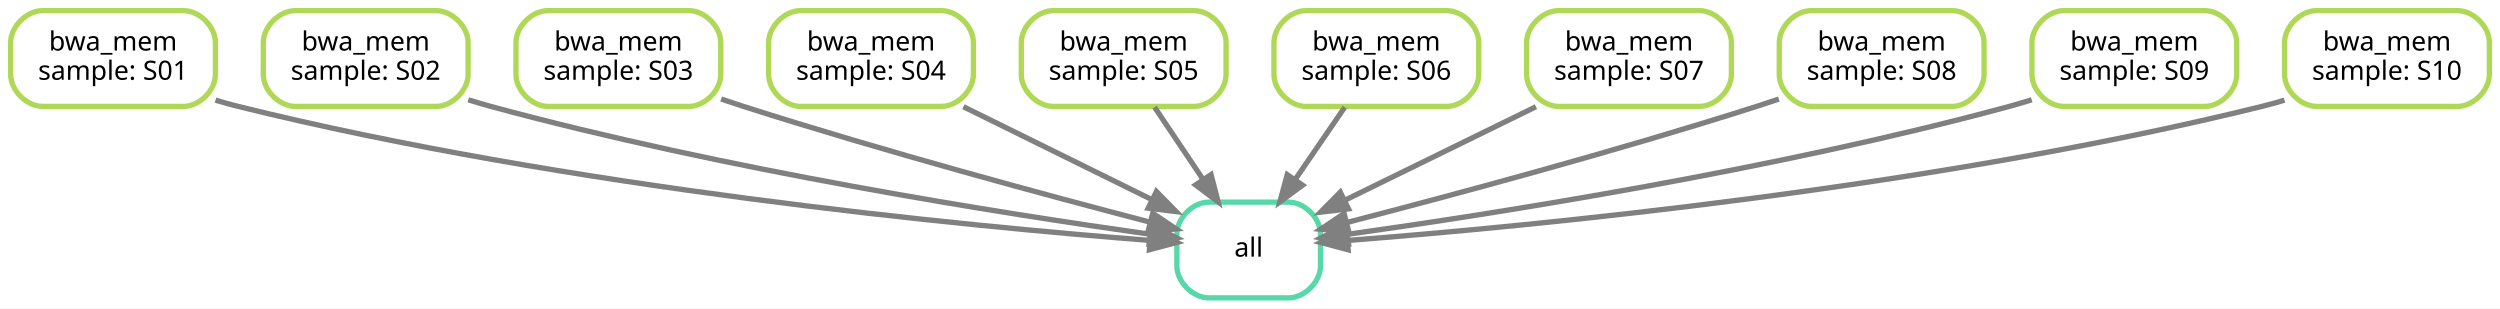
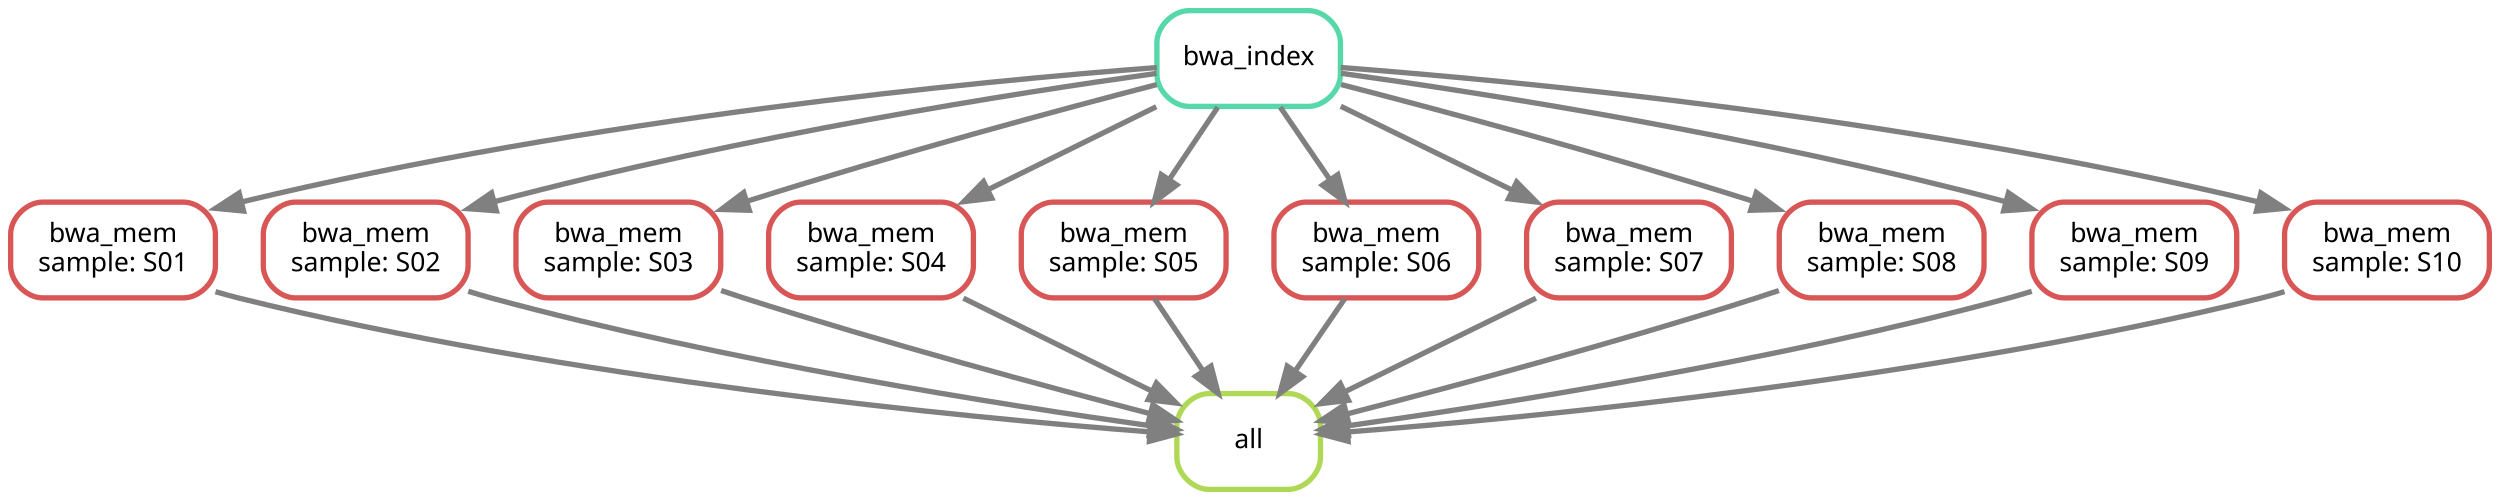
- <svg xmlns="http://www.w3.org/2000/svg" width="940pt" height="116pt" viewBox="0.00 0.00 940.00 116.00">
-   <g id="graph0" class="graph" transform="scale(1 1) rotate(0) translate(4 112)">
-     <polygon fill="white" stroke="transparent" points="-4,4 -4,-112 936,-112 936,4 -4,4" />
+ <svg xmlns="http://www.w3.org/2000/svg" width="940pt" height="188pt" viewBox="0.00 0.00 940.00 188.00">
+   <g id="graph0" class="graph" transform="scale(1 1) rotate(0) translate(4 184)">
+     <polygon fill="white" stroke="transparent" points="-4,4 -4,-184 936,-184 936,4 -4,4" />
    <g id="node1" class="node">
-       <path fill="none" stroke="#56d8a9" stroke-width="2" d="M480.5,-36C480.5,-36 450.5,-36 450.5,-36 444.5,-36 438.5,-30 438.5,-24 438.5,-24 438.5,-12 438.5,-12 438.5,-6 444.5,0 450.5,0 450.5,0 480.5,0 480.5,0 486.5,0 492.5,-6 492.5,-12 492.5,-12 492.5,-24 492.5,-24 492.5,-30 486.5,-36 480.5,-36" />
+       <path fill="none" stroke="#afd856" stroke-width="2" d="M480.5,-36C480.5,-36 450.5,-36 450.5,-36 444.5,-36 438.5,-30 438.5,-24 438.5,-24 438.5,-12 438.5,-12 438.5,-6 444.5,0 450.5,0 450.5,0 480.5,0 480.5,0 486.5,0 492.5,-6 492.5,-12 492.5,-12 492.5,-24 492.5,-24 492.5,-30 486.5,-36 480.5,-36" />
      <text text-anchor="middle" x="465.5" y="-15.5" font-family="sans" font-size="10.00">all</text>
    </g>
    <g id="node2" class="node">
-       <path fill="none" stroke="#afd856" stroke-width="2" d="M65,-108C65,-108 12,-108 12,-108 6,-108 0,-102 0,-96 0,-96 0,-84 0,-84 0,-78 6,-72 12,-72 12,-72 65,-72 65,-72 71,-72 77,-78 77,-84 77,-84 77,-96 77,-96 77,-102 71,-108 65,-108" />
+       <path fill="none" stroke="#d85656" stroke-width="2" d="M65,-108C65,-108 12,-108 12,-108 6,-108 0,-102 0,-96 0,-96 0,-84 0,-84 0,-78 6,-72 12,-72 12,-72 65,-72 65,-72 71,-72 77,-78 77,-84 77,-84 77,-96 77,-96 77,-102 71,-108 65,-108" />
      <text text-anchor="middle" x="38.5" y="-93" font-family="sans" font-size="10.00">bwa_mem</text>
      <text text-anchor="middle" x="38.5" y="-82" font-family="sans" font-size="10.00">sample: S01</text>
    </g>
    <g id="edge1" class="edge">
      <path fill="none" stroke="grey" stroke-width="2" d="M77.03,-74.34C79.88,-73.48 82.72,-72.69 85.5,-72 208.86,-41.44 359.41,-26.99 428.11,-21.62" />
      <polygon fill="grey" stroke="grey" stroke-width="2" points="428.71,-25.08 438.41,-20.83 428.18,-18.1 428.71,-25.08" />
    </g>
    <g id="node3" class="node">
-       <path fill="none" stroke="#afd856" stroke-width="2" d="M160,-108C160,-108 107,-108 107,-108 101,-108 95,-102 95,-96 95,-96 95,-84 95,-84 95,-78 101,-72 107,-72 107,-72 160,-72 160,-72 166,-72 172,-78 172,-84 172,-84 172,-96 172,-96 172,-102 166,-108 160,-108" />
+       <path fill="none" stroke="#56d8a9" stroke-width="2" d="M488,-180C488,-180 443,-180 443,-180 437,-180 431,-174 431,-168 431,-168 431,-156 431,-156 431,-150 437,-144 443,-144 443,-144 488,-144 488,-144 494,-144 500,-150 500,-156 500,-156 500,-168 500,-168 500,-174 494,-180 488,-180" />
+       <text text-anchor="middle" x="465.5" y="-159.5" font-family="sans" font-size="10.00">bwa_index</text>
+     </g>
+     <g id="edge11" class="edge">
+       <path fill="none" stroke="grey" stroke-width="2" d="M430.98,-158.61C365.33,-153.54 218.03,-139.69 86.85,-108.07" />
+       <polygon fill="grey" stroke="grey" stroke-width="2" points="87.58,-104.64 77.03,-105.66 85.91,-111.44 87.58,-104.64" />
+     </g>
+     <g id="node4" class="node">
+       <path fill="none" stroke="#d85656" stroke-width="2" d="M160,-108C160,-108 107,-108 107,-108 101,-108 95,-102 95,-96 95,-96 95,-84 95,-84 95,-78 101,-72 107,-72 107,-72 160,-72 160,-72 166,-72 172,-78 172,-84 172,-84 172,-96 172,-96 172,-102 166,-108 160,-108" />
      <text text-anchor="middle" x="133.5" y="-93" font-family="sans" font-size="10.00">bwa_mem</text>
      <text text-anchor="middle" x="133.5" y="-82" font-family="sans" font-size="10.00">sample: S02</text>
+     </g>
+     <g id="edge12" class="edge">
+       <path fill="none" stroke="grey" stroke-width="2" d="M430.87,-156.42C378.62,-149.11 276.45,-133.26 181.79,-108.14" />
+       <polygon fill="grey" stroke="grey" stroke-width="2" points="182.63,-104.74 172.07,-105.52 180.81,-111.5 182.63,-104.74" />
+     </g>
+     <g id="node5" class="node">
+       <path fill="none" stroke="#d85656" stroke-width="2" d="M255,-108C255,-108 202,-108 202,-108 196,-108 190,-102 190,-96 190,-96 190,-84 190,-84 190,-78 196,-72 202,-72 202,-72 255,-72 255,-72 261,-72 267,-78 267,-84 267,-84 267,-96 267,-96 267,-102 261,-108 255,-108" />
+       <text text-anchor="middle" x="228.5" y="-93" font-family="sans" font-size="10.00">bwa_mem</text>
+       <text text-anchor="middle" x="228.5" y="-82" font-family="sans" font-size="10.00">sample: S03</text>
+     </g>
+     <g id="edge13" class="edge">
+       <path fill="none" stroke="grey" stroke-width="2" d="M430.95,-152.2C394.71,-142.78 335.93,-126.99 276.99,-108.37" />
+       <polygon fill="grey" stroke="grey" stroke-width="2" points="277.74,-104.94 267.15,-105.24 275.62,-111.61 277.74,-104.94" />
+     </g>
+     <g id="node6" class="node">
+       <path fill="none" stroke="#d85656" stroke-width="2" d="M350,-108C350,-108 297,-108 297,-108 291,-108 285,-102 285,-96 285,-96 285,-84 285,-84 285,-78 291,-72 297,-72 297,-72 350,-72 350,-72 356,-72 362,-78 362,-84 362,-84 362,-96 362,-96 362,-102 356,-108 350,-108" />
+       <text text-anchor="middle" x="323.5" y="-93" font-family="sans" font-size="10.00">bwa_mem</text>
+       <text text-anchor="middle" x="323.5" y="-82" font-family="sans" font-size="10.00">sample: S04</text>
+     </g>
+     <g id="edge14" class="edge">
+       <path fill="none" stroke="grey" stroke-width="2" d="M430.76,-143.88C411.68,-134.47 387.82,-122.71 367.45,-112.67" />
+       <polygon fill="grey" stroke="grey" stroke-width="2" points="368.89,-109.47 358.37,-108.19 365.79,-115.75 368.89,-109.47" />
+     </g>
+     <g id="node7" class="node">
+       <path fill="none" stroke="#d85656" stroke-width="2" d="M445,-108C445,-108 392,-108 392,-108 386,-108 380,-102 380,-96 380,-96 380,-84 380,-84 380,-78 386,-72 392,-72 392,-72 445,-72 445,-72 451,-72 457,-78 457,-84 457,-84 457,-96 457,-96 457,-102 451,-108 445,-108" />
+       <text text-anchor="middle" x="418.5" y="-93" font-family="sans" font-size="10.00">bwa_mem</text>
+       <text text-anchor="middle" x="418.5" y="-82" font-family="sans" font-size="10.00">sample: S05</text>
+     </g>
+     <g id="edge15" class="edge">
+       <path fill="none" stroke="grey" stroke-width="2" d="M453.88,-143.7C448.36,-135.47 441.65,-125.48 435.57,-116.42" />
+       <polygon fill="grey" stroke="grey" stroke-width="2" points="438.46,-114.46 429.98,-108.1 432.65,-118.36 438.46,-114.46" />
+     </g>
+     <g id="node8" class="node">
+       <path fill="none" stroke="#d85656" stroke-width="2" d="M540,-108C540,-108 487,-108 487,-108 481,-108 475,-102 475,-96 475,-96 475,-84 475,-84 475,-78 481,-72 487,-72 487,-72 540,-72 540,-72 546,-72 552,-78 552,-84 552,-84 552,-96 552,-96 552,-102 546,-108 540,-108" />
+       <text text-anchor="middle" x="513.5" y="-93" font-family="sans" font-size="10.00">bwa_mem</text>
+       <text text-anchor="middle" x="513.5" y="-82" font-family="sans" font-size="10.00">sample: S06</text>
+     </g>
+     <g id="edge16" class="edge">
+       <path fill="none" stroke="grey" stroke-width="2" d="M477.37,-143.7C483,-135.47 489.85,-125.48 496.07,-116.42" />
+       <polygon fill="grey" stroke="grey" stroke-width="2" points="499,-118.33 501.77,-108.1 493.23,-114.37 499,-118.33" />
+     </g>
+     <g id="node9" class="node">
+       <path fill="none" stroke="#d85656" stroke-width="2" d="M635,-108C635,-108 582,-108 582,-108 576,-108 570,-102 570,-96 570,-96 570,-84 570,-84 570,-78 576,-72 582,-72 582,-72 635,-72 635,-72 641,-72 647,-78 647,-84 647,-84 647,-96 647,-96 647,-102 641,-108 635,-108" />
+       <text text-anchor="middle" x="608.5" y="-93" font-family="sans" font-size="10.00">bwa_mem</text>
+       <text text-anchor="middle" x="608.5" y="-82" font-family="sans" font-size="10.00">sample: S07</text>
+     </g>
+     <g id="edge17" class="edge">
+       <path fill="none" stroke="grey" stroke-width="2" d="M500.12,-144.05C519.47,-134.58 543.79,-122.68 564.48,-112.55" />
+       <polygon fill="grey" stroke="grey" stroke-width="2" points="566.26,-115.57 573.71,-108.03 563.19,-109.28 566.26,-115.57" />
+     </g>
+     <g id="node10" class="node">
+       <path fill="none" stroke="#d85656" stroke-width="2" d="M730,-108C730,-108 677,-108 677,-108 671,-108 665,-102 665,-96 665,-96 665,-84 665,-84 665,-78 671,-72 677,-72 677,-72 730,-72 730,-72 736,-72 742,-78 742,-84 742,-84 742,-96 742,-96 742,-102 736,-108 730,-108" />
+       <text text-anchor="middle" x="703.5" y="-93" font-family="sans" font-size="10.00">bwa_mem</text>
+       <text text-anchor="middle" x="703.5" y="-82" font-family="sans" font-size="10.00">sample: S08</text>
+     </g>
+     <g id="edge18" class="edge">
+       <path fill="none" stroke="grey" stroke-width="2" d="M500.24,-152.21C536.67,-142.81 595.76,-127.04 654.97,-108.39" />
+       <polygon fill="grey" stroke="grey" stroke-width="2" points="656.38,-111.61 664.85,-105.24 654.26,-104.94 656.38,-111.61" />
+     </g>
+     <g id="node11" class="node">
+       <path fill="none" stroke="#d85656" stroke-width="2" d="M825,-108C825,-108 772,-108 772,-108 766,-108 760,-102 760,-96 760,-96 760,-84 760,-84 760,-78 766,-72 772,-72 772,-72 825,-72 825,-72 831,-72 837,-78 837,-84 837,-84 837,-96 837,-96 837,-102 831,-108 825,-108" />
+       <text text-anchor="middle" x="798.5" y="-93" font-family="sans" font-size="10.00">bwa_mem</text>
+       <text text-anchor="middle" x="798.5" y="-82" font-family="sans" font-size="10.00">sample: S09</text>
+     </g>
+     <g id="edge19" class="edge">
+       <path fill="none" stroke="grey" stroke-width="2" d="M500.25,-156.44C552.69,-149.14 655.22,-133.31 750.18,-108.14" />
+       <polygon fill="grey" stroke="grey" stroke-width="2" points="751.19,-111.5 759.93,-105.52 749.37,-104.74 751.19,-111.5" />
+     </g>
+     <g id="node12" class="node">
+       <path fill="none" stroke="#d85656" stroke-width="2" d="M920,-108C920,-108 867,-108 867,-108 861,-108 855,-102 855,-96 855,-96 855,-84 855,-84 855,-78 861,-72 867,-72 867,-72 920,-72 920,-72 926,-72 932,-78 932,-84 932,-84 932,-96 932,-96 932,-102 926,-108 920,-108" />
+       <text text-anchor="middle" x="893.5" y="-93" font-family="sans" font-size="10.00">bwa_mem</text>
+       <text text-anchor="middle" x="893.5" y="-82" font-family="sans" font-size="10.00">sample: S10</text>
+     </g>
+     <g id="edge20" class="edge">
+       <path fill="none" stroke="grey" stroke-width="2" d="M500.11,-158.62C565.93,-153.57 713.62,-139.75 845.13,-108.07" />
+       <polygon fill="grey" stroke="grey" stroke-width="2" points="846.09,-111.44 854.97,-105.66 844.42,-104.64 846.09,-111.44" />
    </g>
    <g id="edge2" class="edge">
      <path fill="none" stroke="grey" stroke-width="2" d="M172.07,-74.48C174.91,-73.59 177.74,-72.75 180.5,-72 268.1,-48.18 373.74,-31.62 428.51,-23.91" />
      <polygon fill="grey" stroke="grey" stroke-width="2" points="429.03,-27.37 438.45,-22.53 428.07,-20.44 429.03,-27.37" />
    </g>
-     <g id="node4" class="node">
-       <path fill="none" stroke="#afd856" stroke-width="2" d="M255,-108C255,-108 202,-108 202,-108 196,-108 190,-102 190,-96 190,-96 190,-84 190,-84 190,-78 196,-72 202,-72 202,-72 255,-72 255,-72 261,-72 267,-78 267,-84 267,-84 267,-96 267,-96 267,-102 261,-108 255,-108" />
-       <text text-anchor="middle" x="228.5" y="-93" font-family="sans" font-size="10.00">bwa_mem</text>
-       <text text-anchor="middle" x="228.5" y="-82" font-family="sans" font-size="10.00">sample: S03</text>
-     </g>
    <g id="edge3" class="edge">
      <path fill="none" stroke="grey" stroke-width="2" d="M267.15,-74.76C269.97,-73.8 272.77,-72.87 275.5,-72 328.2,-55.15 390.06,-38.46 428.52,-28.44" />
      <polygon fill="grey" stroke="grey" stroke-width="2" points="429.45,-31.81 438.25,-25.91 427.69,-25.03 429.45,-31.81" />
-     </g>
-     <g id="node5" class="node">
-       <path fill="none" stroke="#afd856" stroke-width="2" d="M350,-108C350,-108 297,-108 297,-108 291,-108 285,-102 285,-96 285,-96 285,-84 285,-84 285,-78 291,-72 297,-72 297,-72 350,-72 350,-72 356,-72 362,-78 362,-84 362,-84 362,-96 362,-96 362,-102 356,-108 350,-108" />
-       <text text-anchor="middle" x="323.5" y="-93" font-family="sans" font-size="10.00">bwa_mem</text>
-       <text text-anchor="middle" x="323.5" y="-82" font-family="sans" font-size="10.00">sample: S04</text>
    </g>
    <g id="edge4" class="edge">
      <path fill="none" stroke="grey" stroke-width="2" d="M358.24,-71.88C379.69,-61.3 407.19,-47.74 428.97,-37.01" />
      <polygon fill="grey" stroke="grey" stroke-width="2" points="430.81,-40 438.23,-32.44 427.71,-33.73 430.81,-40" />
    </g>
-     <g id="node6" class="node">
-       <path fill="none" stroke="#afd856" stroke-width="2" d="M445,-108C445,-108 392,-108 392,-108 386,-108 380,-102 380,-96 380,-96 380,-84 380,-84 380,-78 386,-72 392,-72 392,-72 445,-72 445,-72 451,-72 457,-78 457,-84 457,-84 457,-96 457,-96 457,-102 451,-108 445,-108" />
-       <text text-anchor="middle" x="418.5" y="-93" font-family="sans" font-size="10.00">bwa_mem</text>
-       <text text-anchor="middle" x="418.5" y="-82" font-family="sans" font-size="10.00">sample: S05</text>
-     </g>
    <g id="edge5" class="edge">
      <path fill="none" stroke="grey" stroke-width="2" d="M430.12,-71.7C435.64,-63.47 442.35,-53.48 448.43,-44.42" />
      <polygon fill="grey" stroke="grey" stroke-width="2" points="451.35,-46.36 454.02,-36.1 445.54,-42.46 451.35,-46.36" />
-     </g>
-     <g id="node7" class="node">
-       <path fill="none" stroke="#afd856" stroke-width="2" d="M540,-108C540,-108 487,-108 487,-108 481,-108 475,-102 475,-96 475,-96 475,-84 475,-84 475,-78 481,-72 487,-72 487,-72 540,-72 540,-72 546,-72 552,-78 552,-84 552,-84 552,-96 552,-96 552,-102 546,-108 540,-108" />
-       <text text-anchor="middle" x="513.5" y="-93" font-family="sans" font-size="10.00">bwa_mem</text>
-       <text text-anchor="middle" x="513.5" y="-82" font-family="sans" font-size="10.00">sample: S06</text>
    </g>
    <g id="edge6" class="edge">
      <path fill="none" stroke="grey" stroke-width="2" d="M501.63,-71.7C496,-63.47 489.15,-53.48 482.93,-44.42" />
      <polygon fill="grey" stroke="grey" stroke-width="2" points="485.77,-42.37 477.23,-36.1 480,-46.33 485.77,-42.37" />
    </g>
-     <g id="node8" class="node">
-       <path fill="none" stroke="#afd856" stroke-width="2" d="M635,-108C635,-108 582,-108 582,-108 576,-108 570,-102 570,-96 570,-96 570,-84 570,-84 570,-78 576,-72 582,-72 582,-72 635,-72 635,-72 641,-72 647,-78 647,-84 647,-84 647,-96 647,-96 647,-102 641,-108 635,-108" />
-       <text text-anchor="middle" x="608.5" y="-93" font-family="sans" font-size="10.00">bwa_mem</text>
-       <text text-anchor="middle" x="608.5" y="-82" font-family="sans" font-size="10.00">sample: S07</text>
-     </g>
    <g id="edge7" class="edge">
      <path fill="none" stroke="grey" stroke-width="2" d="M573.52,-71.88C551.67,-61.18 523.6,-47.44 501.55,-36.65" />
      <polygon fill="grey" stroke="grey" stroke-width="2" points="503.03,-33.47 492.51,-32.22 499.95,-39.76 503.03,-33.47" />
-     </g>
-     <g id="node9" class="node">
-       <path fill="none" stroke="#afd856" stroke-width="2" d="M730,-108C730,-108 677,-108 677,-108 671,-108 665,-102 665,-96 665,-96 665,-84 665,-84 665,-78 671,-72 677,-72 677,-72 730,-72 730,-72 736,-72 742,-78 742,-84 742,-84 742,-96 742,-96 742,-102 736,-108 730,-108" />
-       <text text-anchor="middle" x="703.5" y="-93" font-family="sans" font-size="10.00">bwa_mem</text>
-       <text text-anchor="middle" x="703.5" y="-82" font-family="sans" font-size="10.00">sample: S08</text>
    </g>
    <g id="edge8" class="edge">
      <path fill="none" stroke="grey" stroke-width="2" d="M664.85,-74.76C662.03,-73.8 659.23,-72.87 656.5,-72 603.38,-55.05 540.99,-38.33 502.35,-28.33" />
      <polygon fill="grey" stroke="grey" stroke-width="2" points="503.13,-24.92 492.58,-25.82 501.39,-31.7 503.13,-24.92" />
    </g>
-     <g id="node10" class="node">
-       <path fill="none" stroke="#afd856" stroke-width="2" d="M825,-108C825,-108 772,-108 772,-108 766,-108 760,-102 760,-96 760,-96 760,-84 760,-84 760,-78 766,-72 772,-72 772,-72 825,-72 825,-72 831,-72 837,-78 837,-84 837,-84 837,-96 837,-96 837,-102 831,-108 825,-108" />
-       <text text-anchor="middle" x="798.5" y="-93" font-family="sans" font-size="10.00">bwa_mem</text>
-       <text text-anchor="middle" x="798.5" y="-82" font-family="sans" font-size="10.00">sample: S09</text>
-     </g>
    <g id="edge9" class="edge">
      <path fill="none" stroke="grey" stroke-width="2" d="M759.93,-74.48C757.1,-73.59 754.26,-72.75 751.5,-72 663.6,-48.13 557.58,-31.59 502.62,-23.89" />
      <polygon fill="grey" stroke="grey" stroke-width="2" points="503.03,-20.42 492.64,-22.52 502.07,-27.35 503.03,-20.42" />
-     </g>
-     <g id="node11" class="node">
-       <path fill="none" stroke="#afd856" stroke-width="2" d="M920,-108C920,-108 867,-108 867,-108 861,-108 855,-102 855,-96 855,-96 855,-84 855,-84 855,-78 861,-72 867,-72 867,-72 920,-72 920,-72 926,-72 932,-78 932,-84 932,-84 932,-96 932,-96 932,-102 926,-108 920,-108" />
-       <text text-anchor="middle" x="893.5" y="-93" font-family="sans" font-size="10.00">bwa_mem</text>
-       <text text-anchor="middle" x="893.5" y="-82" font-family="sans" font-size="10.00">sample: S10</text>
    </g>
    <g id="edge10" class="edge">
      <path fill="none" stroke="grey" stroke-width="2" d="M854.97,-74.34C852.12,-73.48 849.28,-72.69 846.5,-72 722.82,-41.39 571.87,-26.97 502.99,-21.61" />
      <polygon fill="grey" stroke="grey" stroke-width="2" points="502.89,-18.09 492.66,-20.82 502.37,-25.07 502.89,-18.09" />
    </g>
  </g>
</svg>
